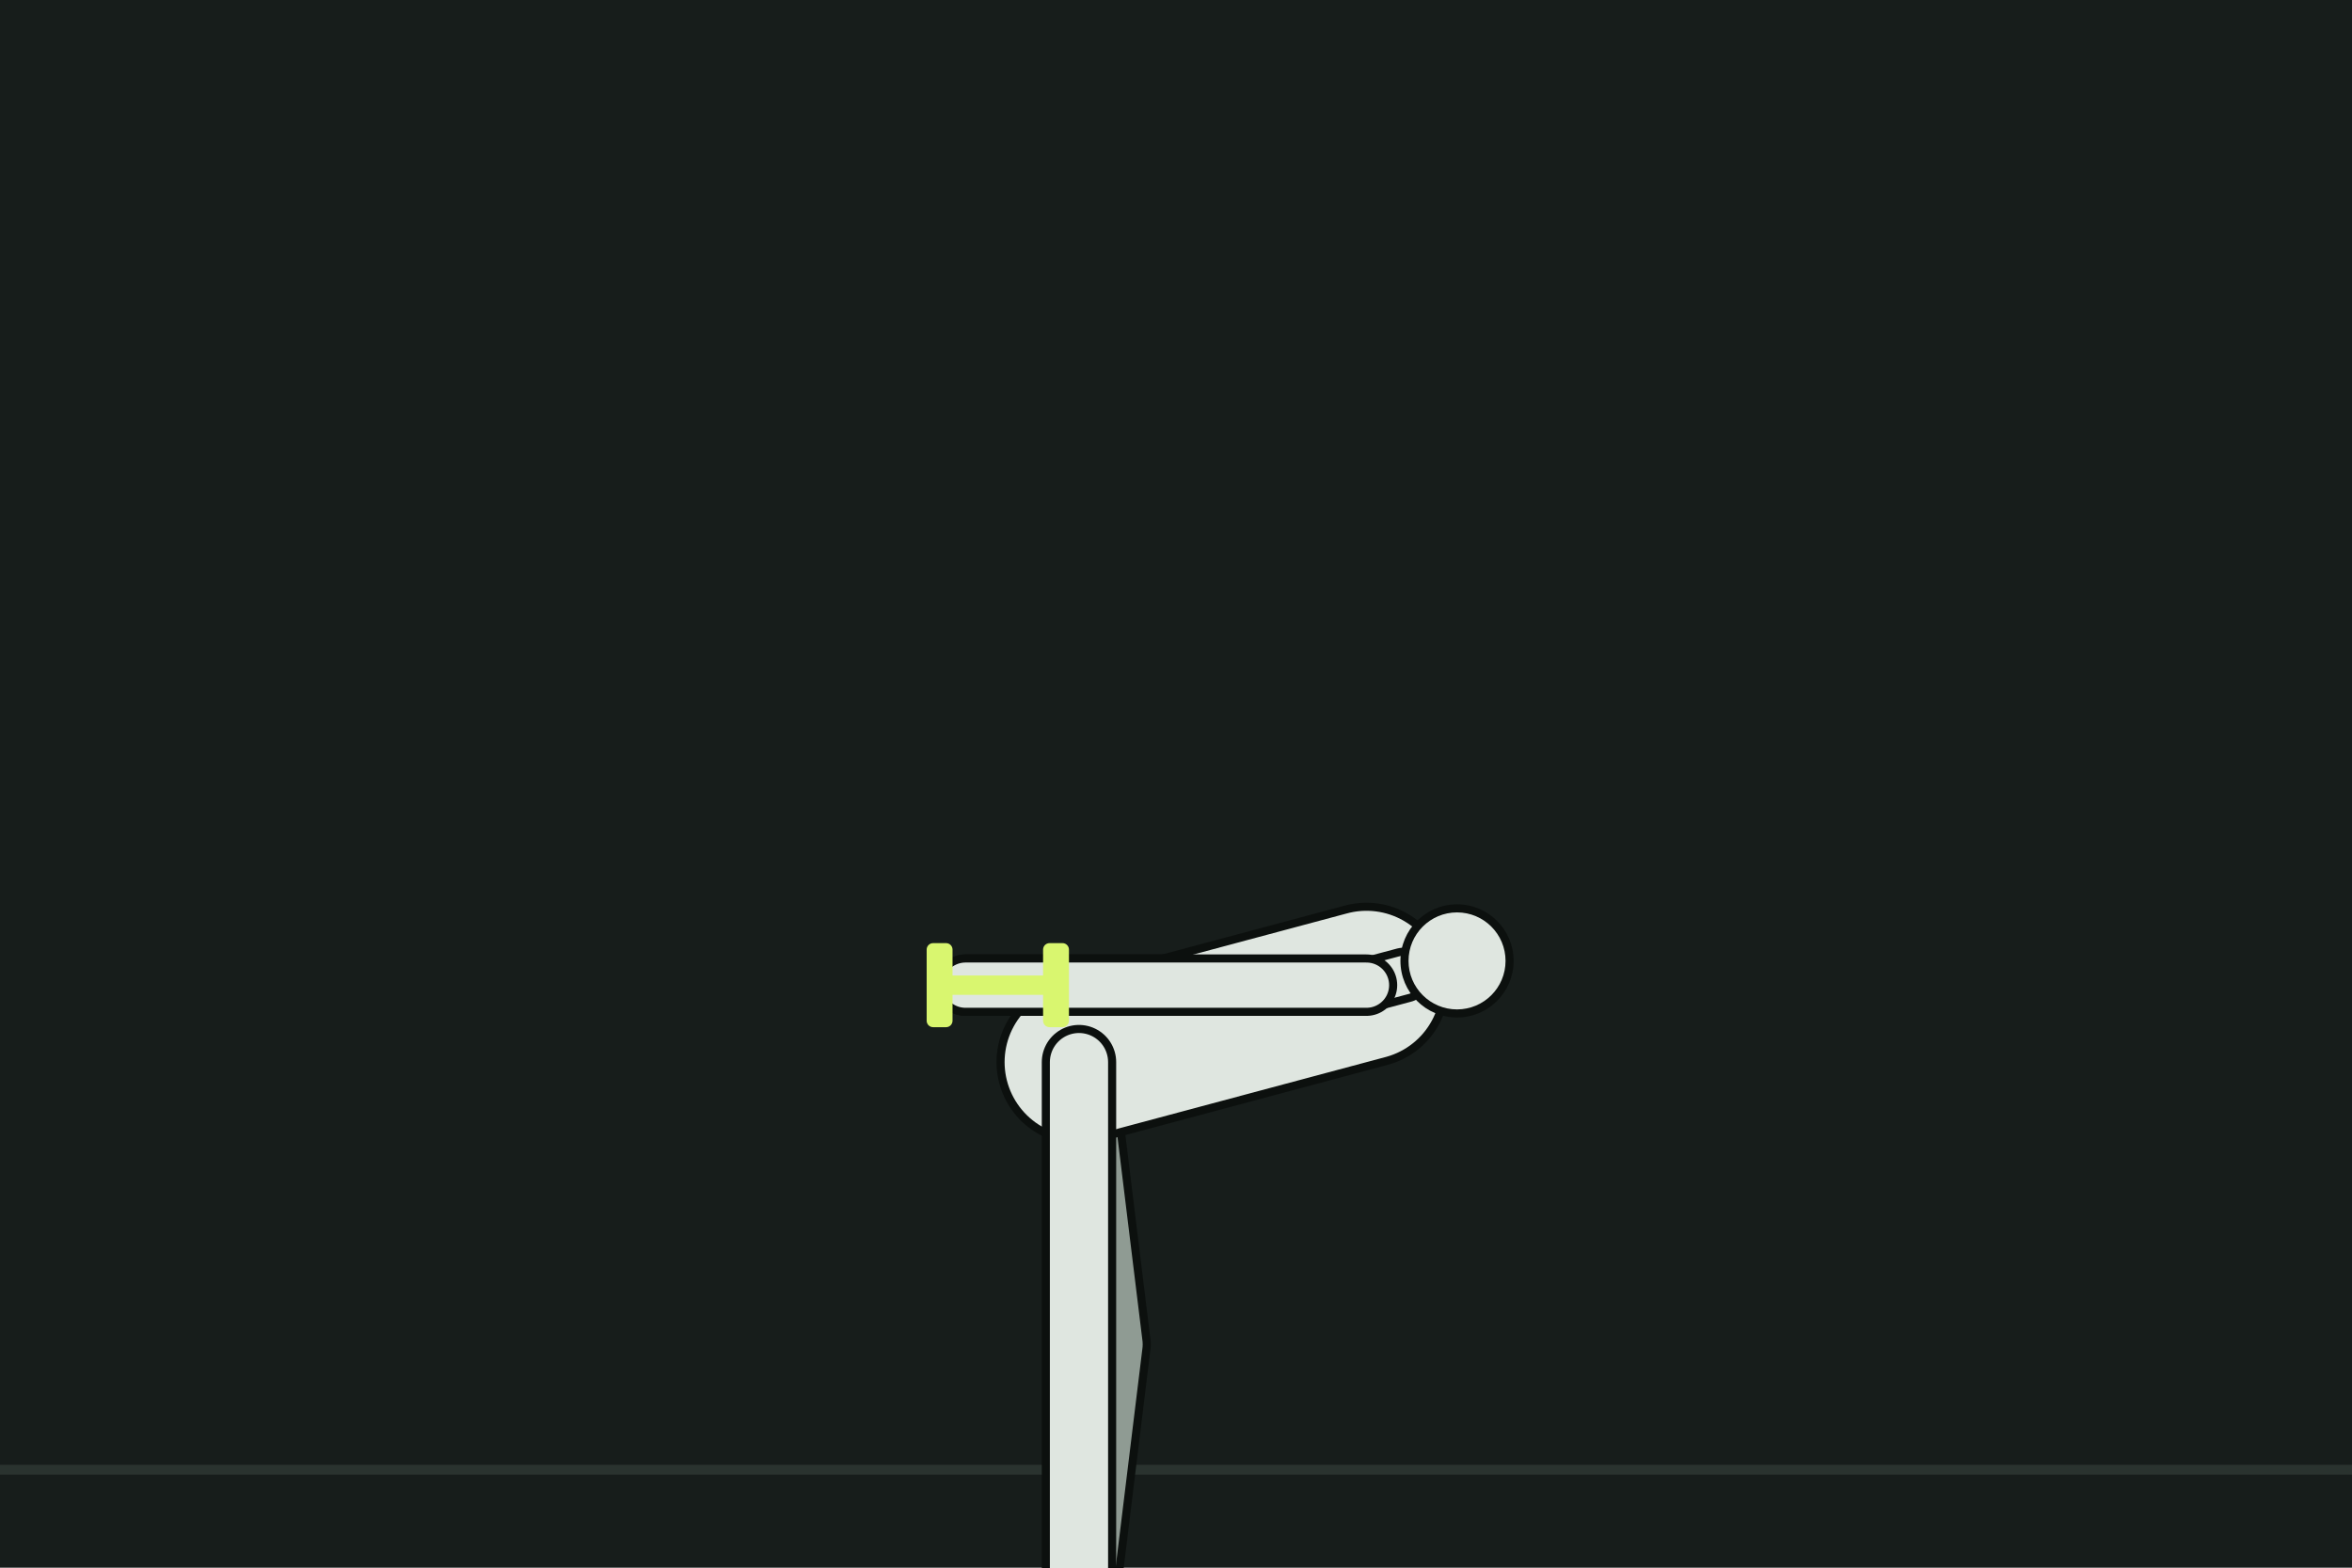
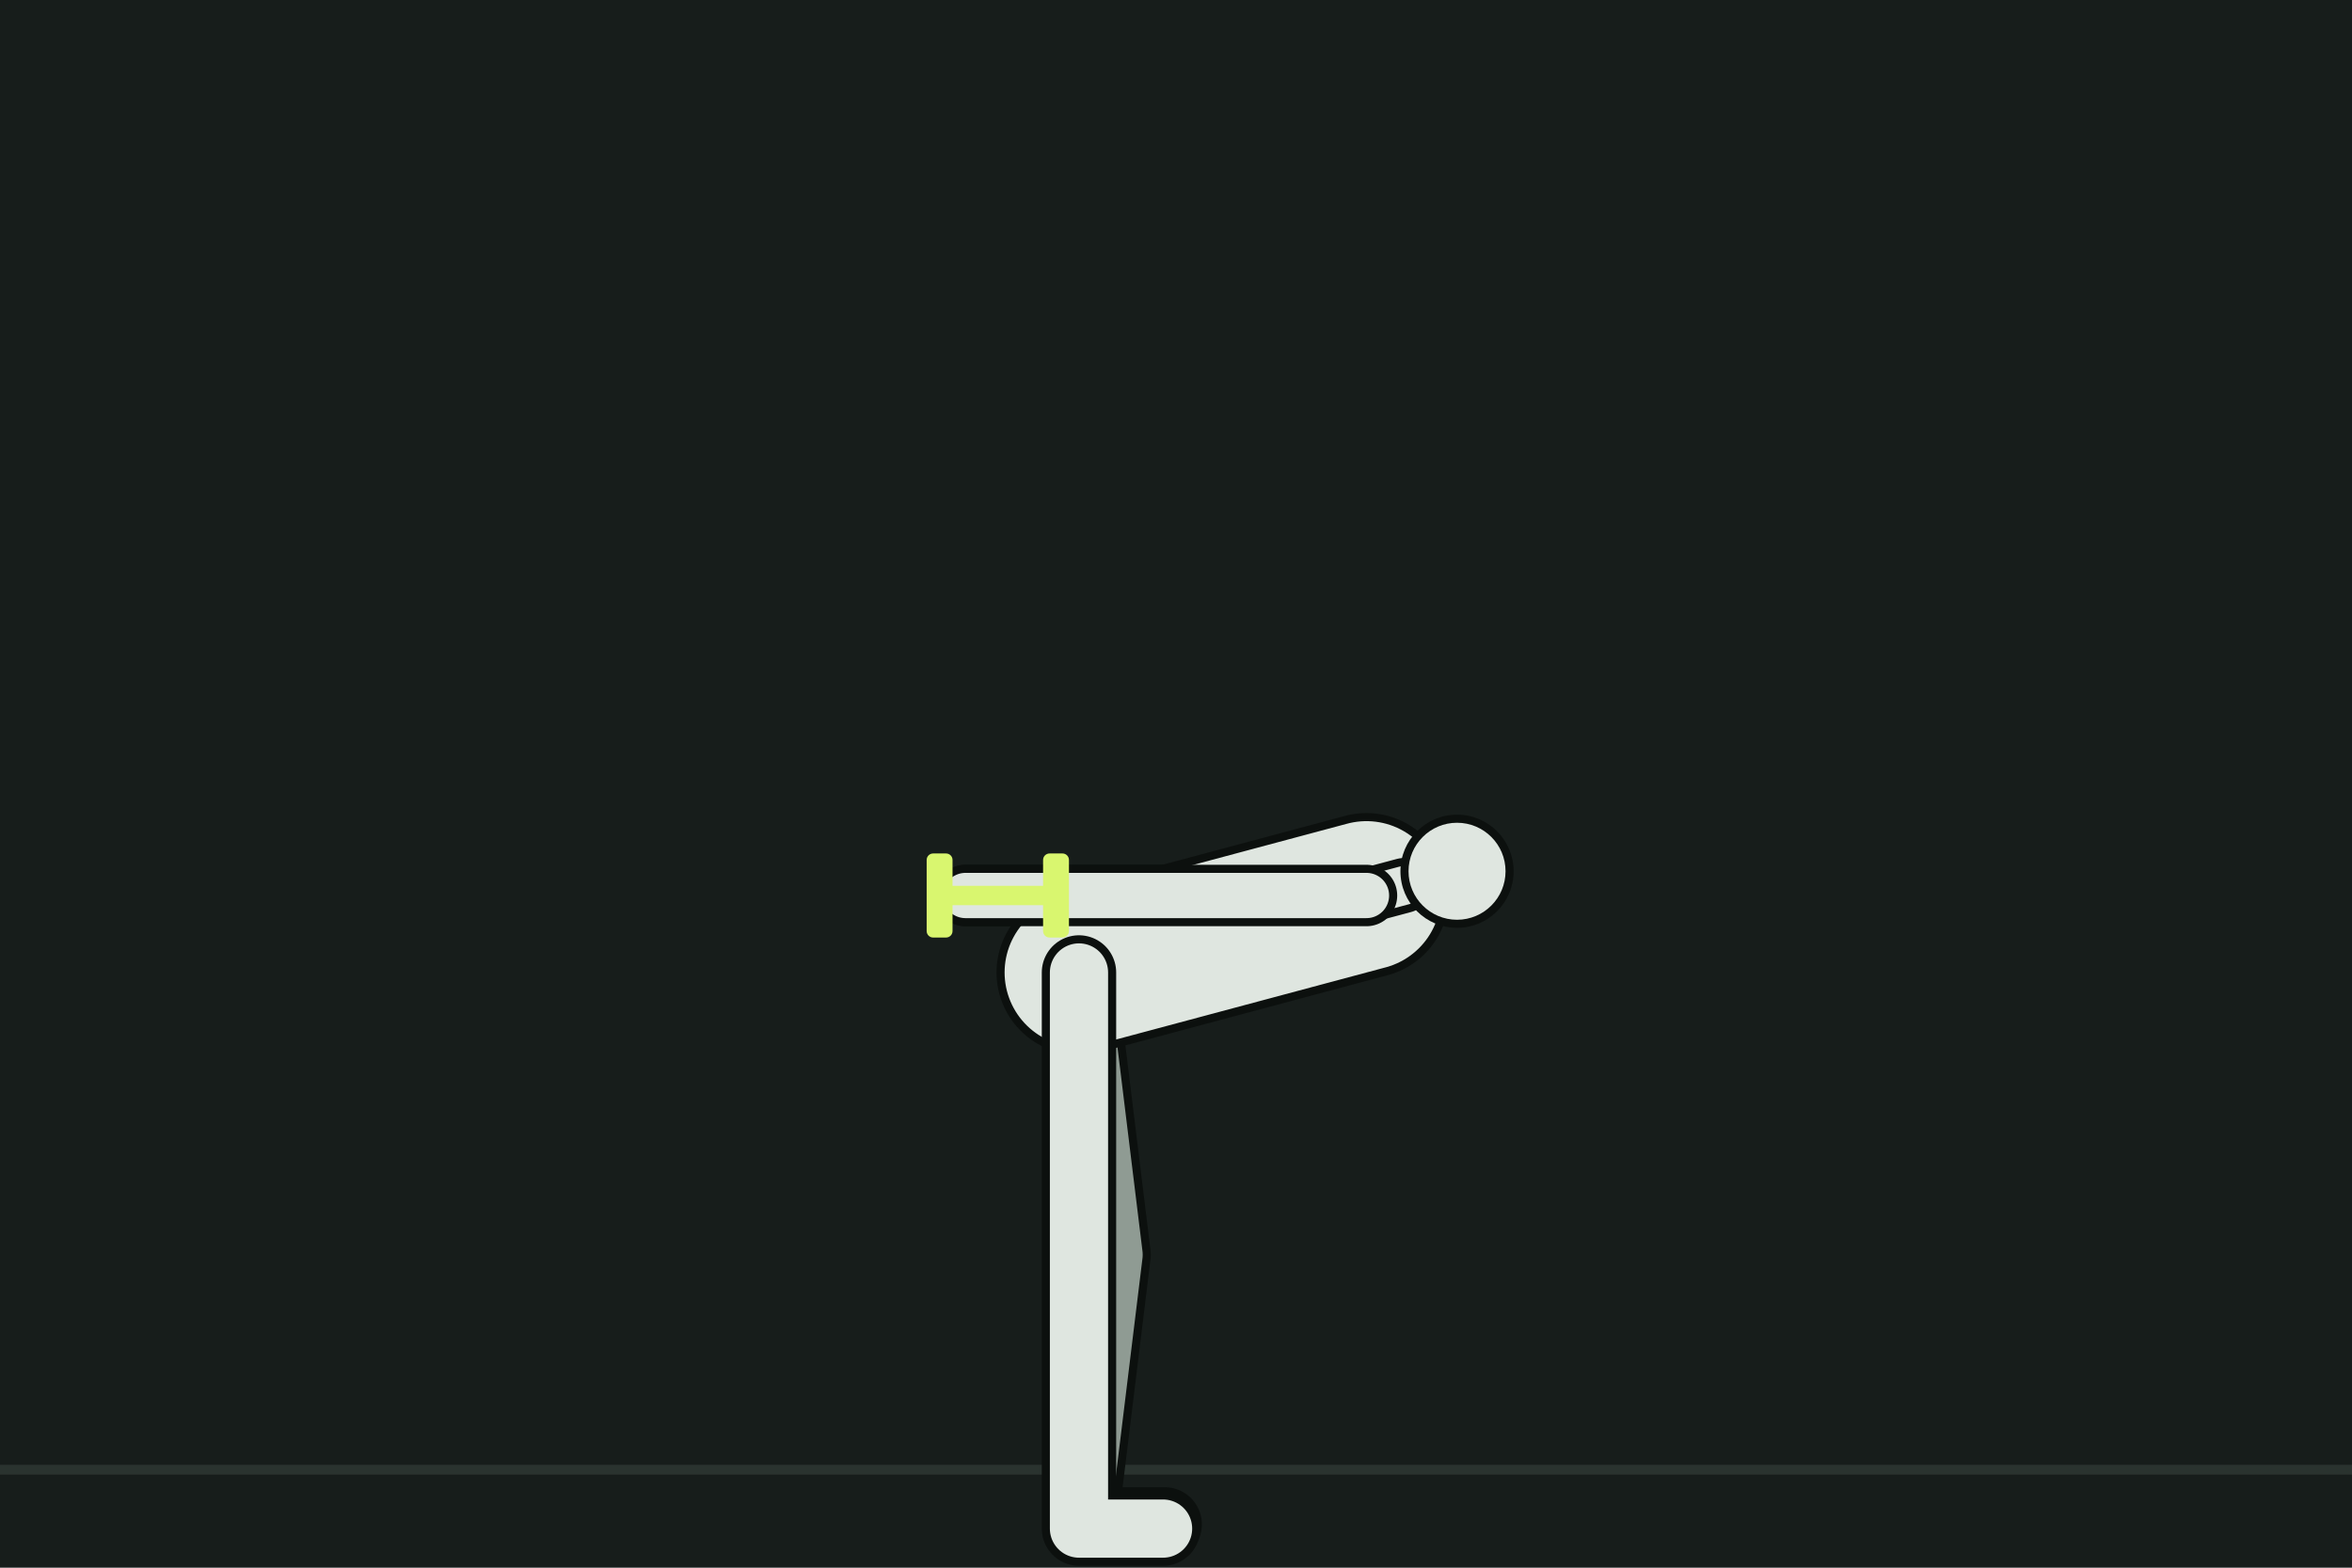
<svg xmlns="http://www.w3.org/2000/svg" viewBox="0 0 480 320" width="480" height="320" role="img" aria-label="dumbbell-kickback (main)">
  <rect width="480" height="320" fill="#171d1b" />
  <line x1="0" y1="300" x2="480" y2="300" stroke="#2a332f" stroke-width="2" />
-   <g transform="translate(81.6 104.6) scale(0.66)">
+   <g transform="translate(81.6 86.3) scale(0.66)">
    <polyline points="298.9,146.2 238.9,146.2 184.9,146.2 174.9,146.2" fill="none" stroke="#0c100e" stroke-width="19" stroke-linecap="round" stroke-linejoin="round" />
    <polyline points="298.9,146.2 238.9,146.2 184.9,146.2 174.9,146.2" fill="none" stroke="#8f9b93" stroke-width="14" stroke-linecap="round" stroke-linejoin="round" />
    <polyline points="210,170 220.7,257.3 210.5,340.7 236.5,340.7" fill="none" stroke="#0c100e" stroke-width="23" stroke-linecap="round" stroke-linejoin="round" />
    <polyline points="210,170 220.7,257.3 210.5,340.7 236.5,340.7" fill="none" stroke="#8f9b93" stroke-width="18" stroke-linecap="round" stroke-linejoin="round" />
    <polyline points="210,170 298.9,146.2" fill="none" stroke="#0c100e" stroke-width="51" stroke-linecap="round" stroke-linejoin="round" />
    <polyline points="210,170 298.9,146.2" fill="none" stroke="#dfe6e0" stroke-width="46" stroke-linecap="round" stroke-linejoin="round" />
    <polyline points="298.9,146.2 310.5,143.1" fill="none" stroke="#0c100e" stroke-width="17" stroke-linecap="round" stroke-linejoin="round" />
    <polyline points="298.9,146.2 310.5,143.1" fill="none" stroke="#dfe6e0" stroke-width="12" stroke-linecap="round" stroke-linejoin="round" />
    <circle cx="326.9" cy="138.7" r="17.5" fill="#0c100e" />
    <circle cx="326.9" cy="138.7" r="15" fill="#dfe6e0" />
    <polyline points="210,170 210,258 210,342 236,342" fill="none" stroke="#0c100e" stroke-width="23" stroke-linecap="round" stroke-linejoin="round" />
    <polyline points="210,170 210,258 210,342 236,342" fill="none" stroke="#dfe6e0" stroke-width="18" stroke-linecap="round" stroke-linejoin="round" />
    <polyline points="298.9,146.2 238.9,146.2 184.9,146.2 174.9,146.2" fill="none" stroke="#0c100e" stroke-width="19" stroke-linecap="round" stroke-linejoin="round" />
    <polyline points="298.9,146.2 238.9,146.2 184.9,146.2 174.9,146.2" fill="none" stroke="#dfe6e0" stroke-width="14" stroke-linecap="round" stroke-linejoin="round" />
    <line x1="170.9" y1="146.2" x2="198.9" y2="146.2" stroke="#d9f66f" stroke-width="6" stroke-linecap="round" />
    <rect x="162.9" y="133.2" width="8" height="26" rx="2" fill="#d9f66f" />
    <rect x="198.9" y="133.2" width="8" height="26" rx="2" fill="#d9f66f" />
  </g>
</svg>
